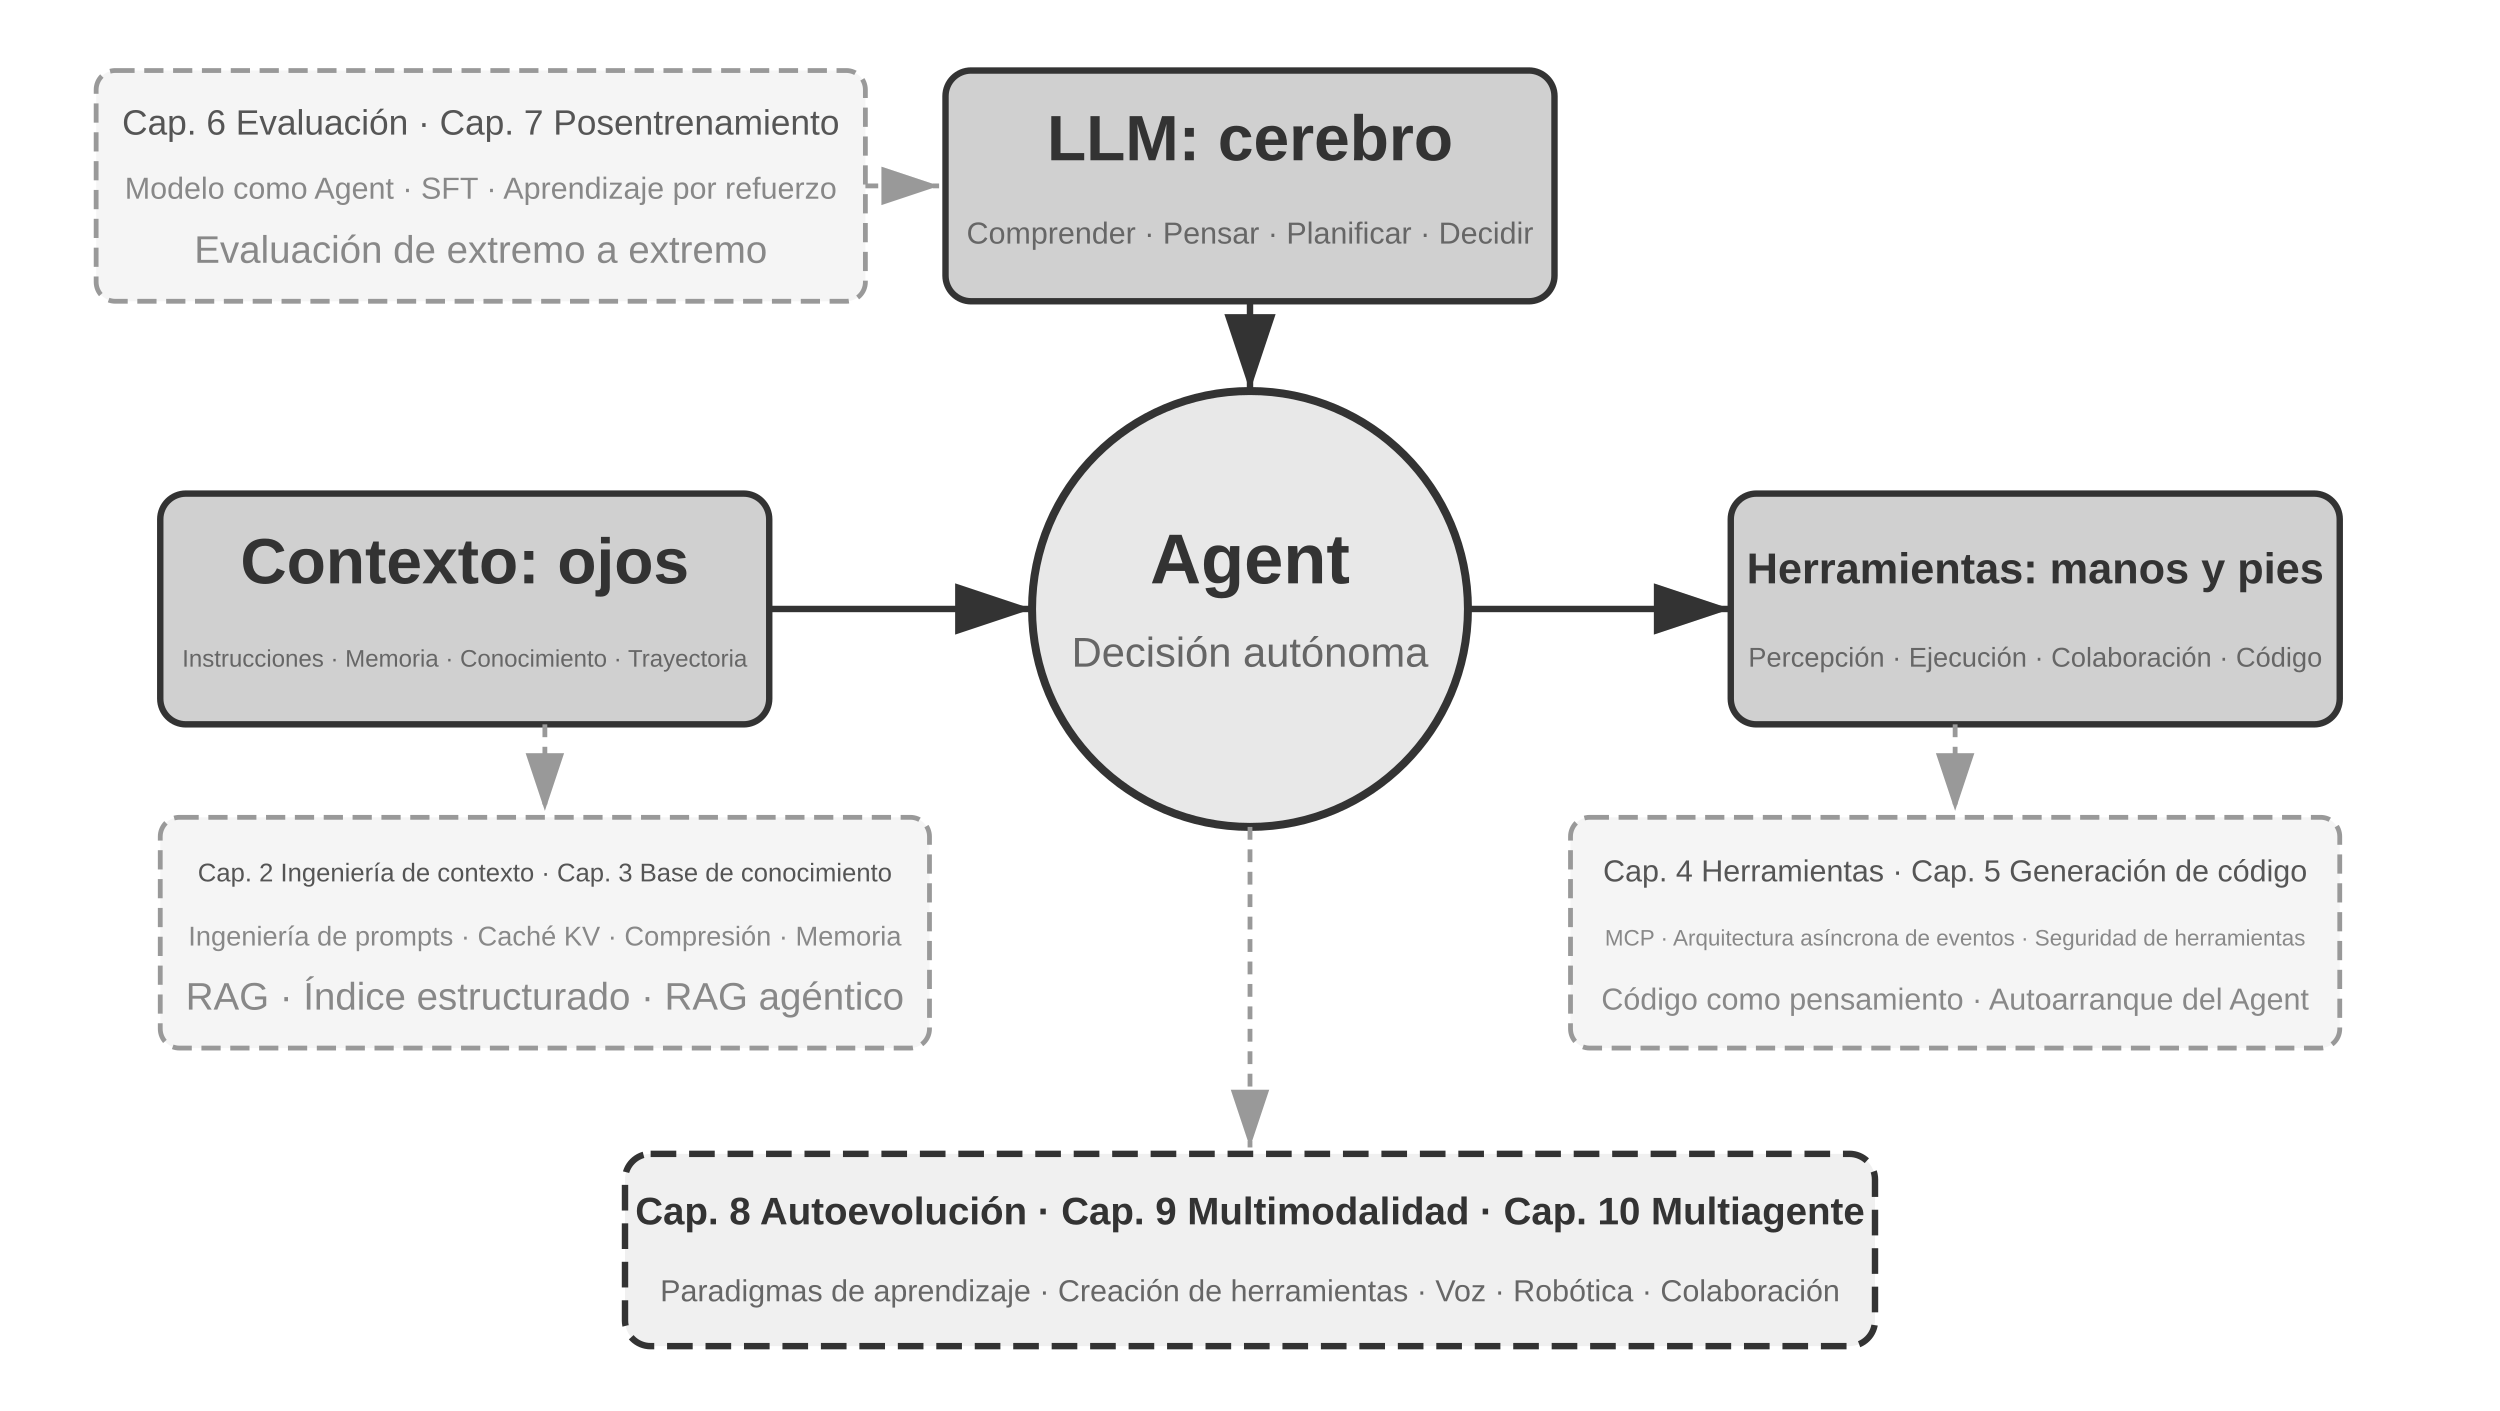
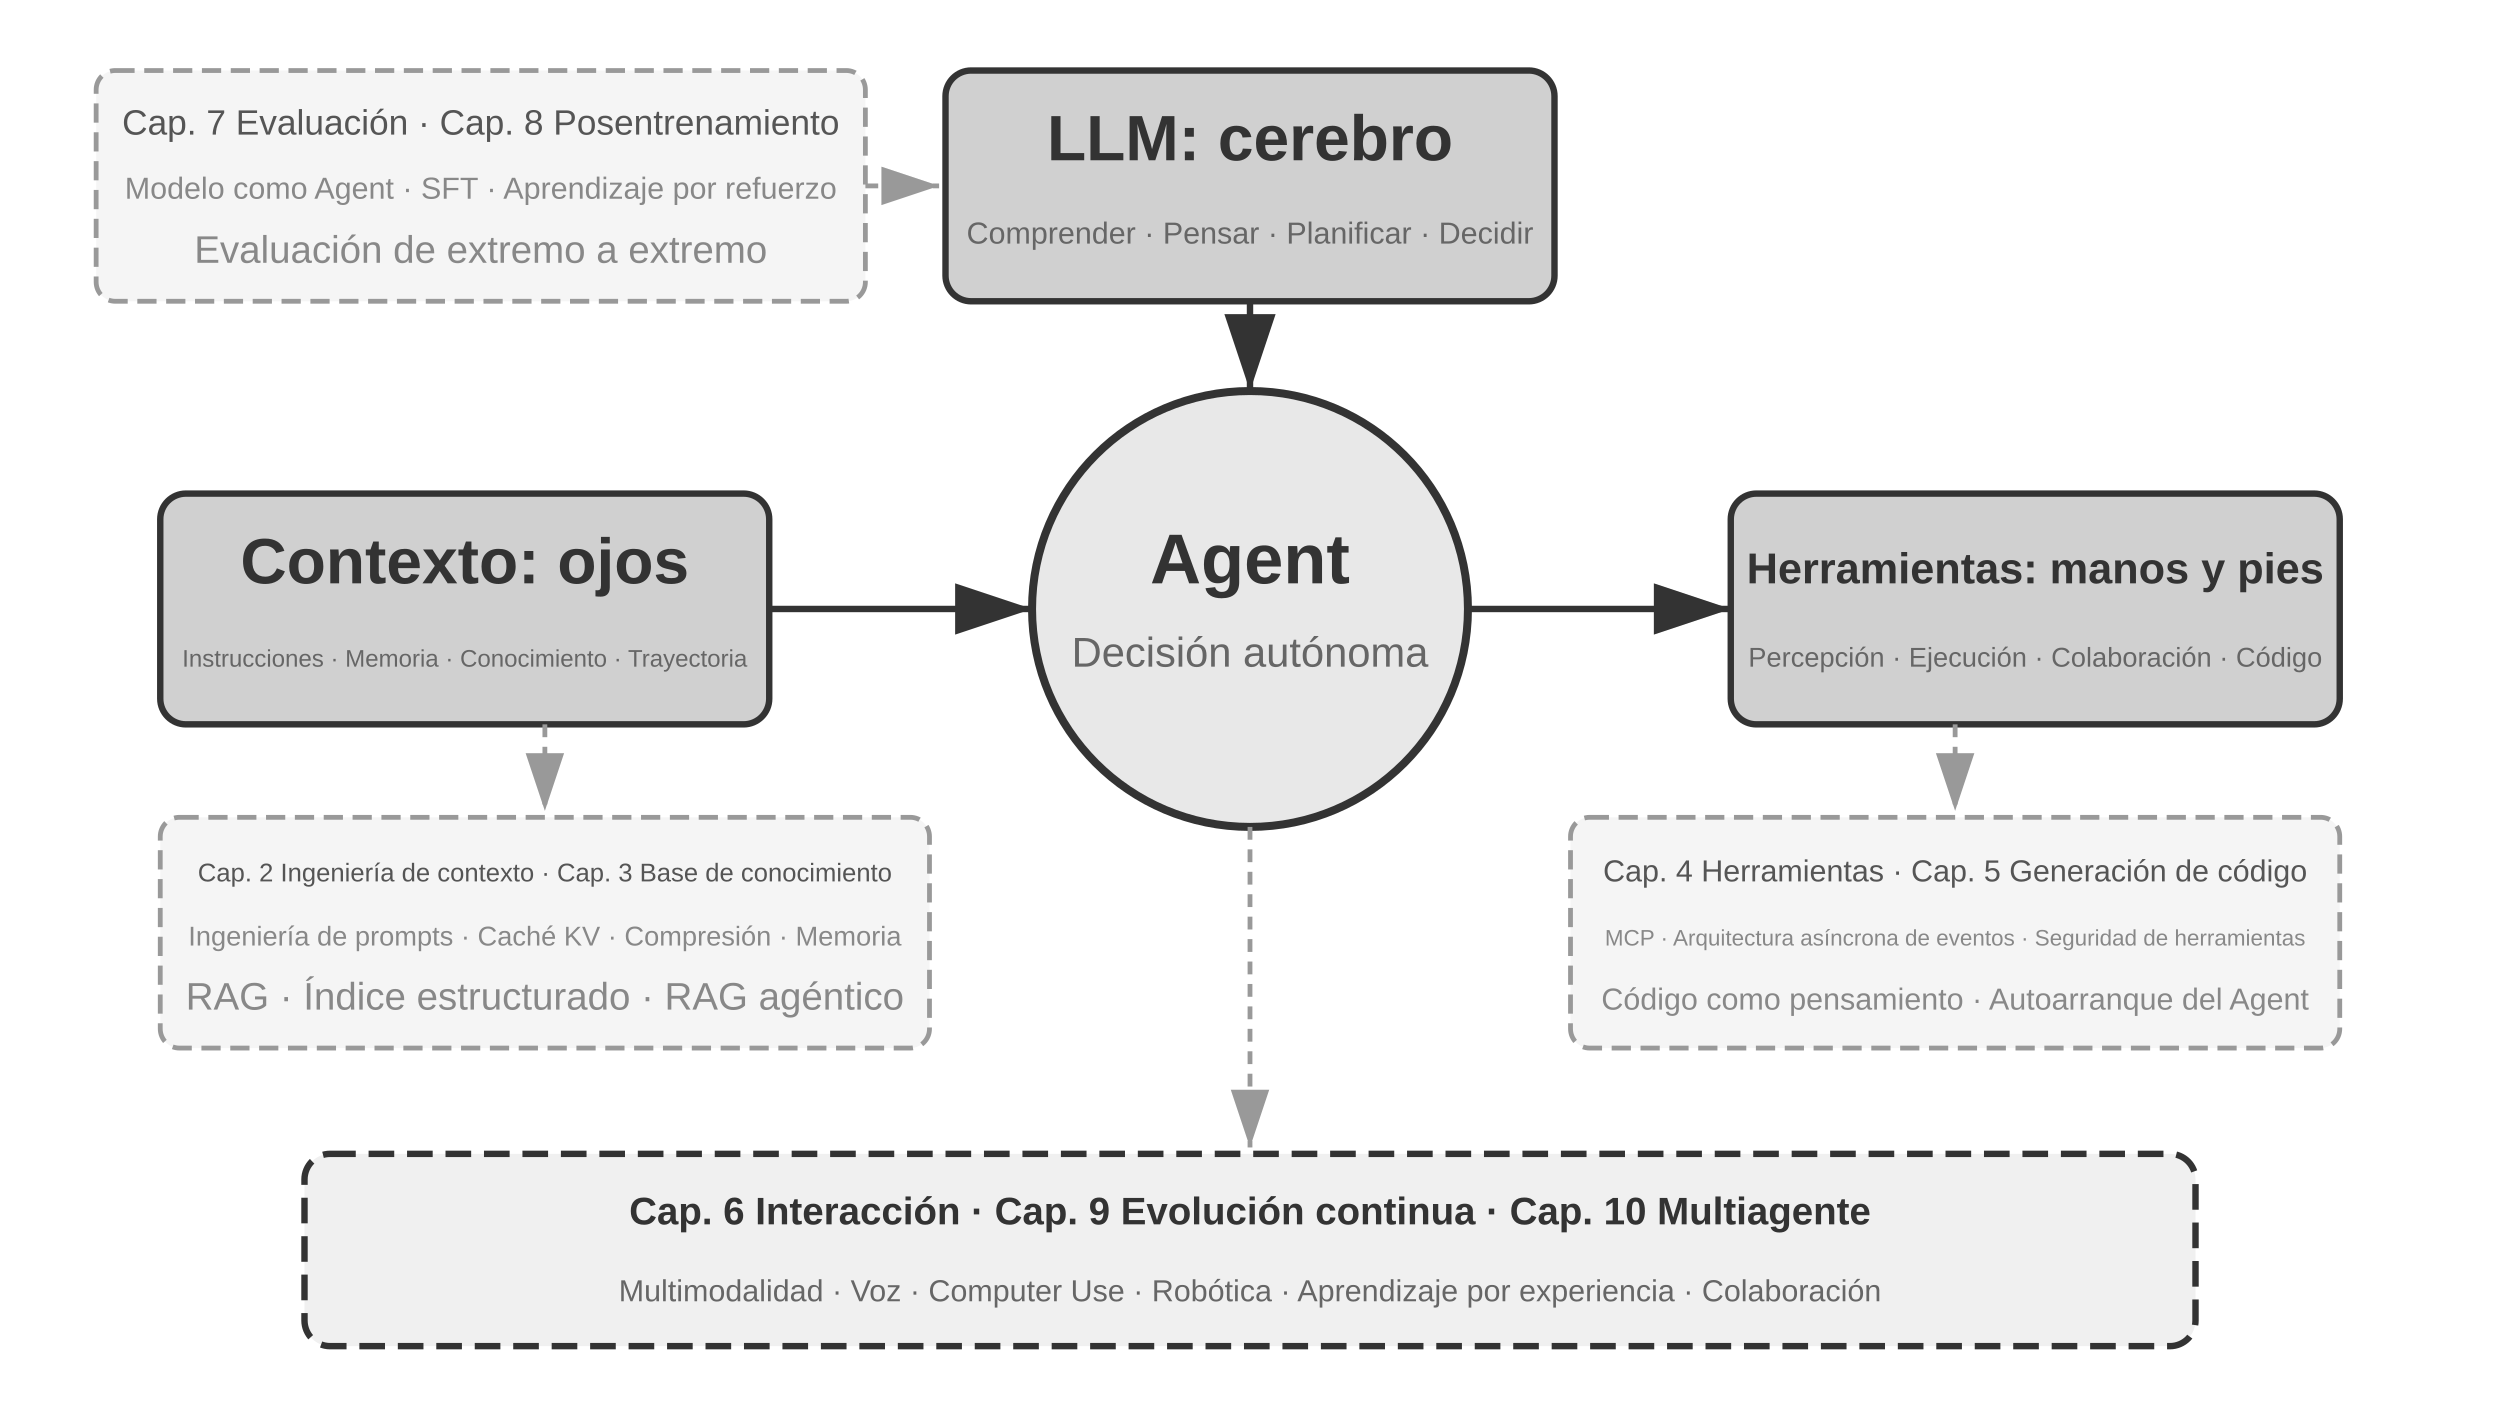
<svg xmlns="http://www.w3.org/2000/svg" viewBox="0 40 780 440" width="780" height="440" style="background:#ffffff">
  <defs>
    <marker id="ah" markerWidth="12" markerHeight="8" refX="12" refY="4" orient="auto">
      <polygon points="0 0, 12 4, 0 8" fill="#333333" />
    </marker>
    <marker id="ah-light" markerWidth="12" markerHeight="8" refX="12" refY="4" orient="auto">
      <polygon points="0 0, 12 4, 0 8" fill="#999999" />
    </marker>
  </defs>
  <circle cx="390" cy="230" r="68" fill="#e8e8e8" stroke="#333333" stroke-width="2.5" />
  <text x="390" y="222" font-family="Arial, 'Helvetica Neue', Helvetica, 'PingFang SC', 'Microsoft YaHei', sans-serif" font-size="22" fill="#333333" text-anchor="middle" font-weight="bold">Agent</text>
  <text x="390" y="248" font-family="Arial, 'Helvetica Neue', Helvetica, 'PingFang SC', 'Microsoft YaHei', sans-serif" font-size="13" fill="#666666" text-anchor="middle">Decisión autónoma</text>
  <rect x="295" y="62" width="190" height="72" rx="8" fill="#d0d0d0" stroke="#333333" stroke-width="2" />
  <text x="390" y="90" font-family="Arial, 'Helvetica Neue', Helvetica, 'PingFang SC', 'Microsoft YaHei', sans-serif" font-size="20" fill="#333333" text-anchor="middle" font-weight="bold">LLM: cerebro</text>
  <text x="390" y="116" font-family="Arial, 'Helvetica Neue', Helvetica, 'PingFang SC', 'Microsoft YaHei', sans-serif" font-size="9.5" fill="#666666" text-anchor="middle">Comprender · Pensar · Planificar · Decidir</text>
  <line x1="390" y1="134" x2="390" y2="162" stroke="#333333" stroke-width="2" marker-end="url(#ah)" />
  <rect x="50" y="194" width="190" height="72" rx="8" fill="#d0d0d0" stroke="#333333" stroke-width="2" />
  <text x="145" y="222" font-family="Arial, 'Helvetica Neue', Helvetica, 'PingFang SC', 'Microsoft YaHei', sans-serif" font-size="20" fill="#333333" text-anchor="middle" font-weight="bold">Contexto: ojos</text>
  <text x="145" y="248" font-family="Arial, 'Helvetica Neue', Helvetica, 'PingFang SC', 'Microsoft YaHei', sans-serif" font-size="7.5" fill="#666666" text-anchor="middle">Instrucciones · Memoria · Conocimiento · Trayectoria</text>
  <line x1="240" y1="230" x2="322" y2="230" stroke="#333333" stroke-width="2" marker-end="url(#ah)" />
  <rect x="540" y="194" width="190" height="72" rx="8" fill="#d0d0d0" stroke="#333333" stroke-width="2" />
  <text x="635" y="222" font-family="Arial, 'Helvetica Neue', Helvetica, 'PingFang SC', 'Microsoft YaHei', sans-serif" font-size="13.5" fill="#333333" text-anchor="middle" font-weight="bold">Herramientas: manos y pies</text>
  <text x="635" y="248" font-family="Arial, 'Helvetica Neue', Helvetica, 'PingFang SC', 'Microsoft YaHei', sans-serif" font-size="8.5" fill="#666666" text-anchor="middle">Percepción · Ejecución · Colaboración · Código</text>
  <line x1="458" y1="230" x2="540" y2="230" stroke="#333333" stroke-width="2" marker-end="url(#ah)" />
  <rect x="30" y="62" width="240" height="72" rx="6" fill="#f5f5f5" stroke="#999999" stroke-width="1.5" stroke-dasharray="6,3" />
-   <text x="150" y="82" font-family="Arial, 'Helvetica Neue', Helvetica, 'PingFang SC', 'Microsoft YaHei', sans-serif" font-size="11" fill="#555555" text-anchor="middle">Cap. 6 Evaluación · Cap. 7 Posentrenamiento</text>
+   <text x="150" y="82" font-family="Arial, 'Helvetica Neue', Helvetica, 'PingFang SC', 'Microsoft YaHei', sans-serif" font-size="11" fill="#555555" text-anchor="middle">Cap. 7 Evaluación · Cap. 8 Posentrenamiento</text>
  <text x="150" y="102" font-family="Arial, 'Helvetica Neue', Helvetica, 'PingFang SC', 'Microsoft YaHei', sans-serif" font-size="9.5" fill="#888888" text-anchor="middle">Modelo como Agent · SFT · Aprendizaje por refuerzo</text>
  <text x="150" y="122" font-family="Arial, 'Helvetica Neue', Helvetica, 'PingFang SC', 'Microsoft YaHei', sans-serif" font-size="12" fill="#888888" text-anchor="middle">Evaluación de extremo a extremo</text>
  <line x1="270" y1="98" x2="293" y2="98" stroke="#999999" stroke-width="1.5" stroke-dasharray="4,3" marker-end="url(#ah-light)" />
  <rect x="50" y="295" width="240" height="72" rx="6" fill="#f5f5f5" stroke="#999999" stroke-width="1.5" stroke-dasharray="6,3" />
  <text x="170" y="315" font-family="Arial, 'Helvetica Neue', Helvetica, 'PingFang SC', 'Microsoft YaHei', sans-serif" font-size="8" fill="#555555" text-anchor="middle">Cap. 2 Ingeniería de contexto · Cap. 3 Base de conocimiento</text>
  <text x="170" y="335" font-family="Arial, 'Helvetica Neue', Helvetica, 'PingFang SC', 'Microsoft YaHei', sans-serif" font-size="8.5" fill="#888888" text-anchor="middle">Ingeniería de prompts · Caché KV · Compresión · Memoria</text>
  <text x="170" y="355" font-family="Arial, 'Helvetica Neue', Helvetica, 'PingFang SC', 'Microsoft YaHei', sans-serif" font-size="12" fill="#888888" text-anchor="middle">RAG · Índice estructurado · RAG agéntico</text>
  <line x1="170" y1="266" x2="170" y2="293" stroke="#999999" stroke-width="1.5" stroke-dasharray="4,3" marker-end="url(#ah-light)" />
  <rect x="490" y="295" width="240" height="72" rx="6" fill="#f5f5f5" stroke="#999999" stroke-width="1.5" stroke-dasharray="6,3" />
  <text x="610" y="315" font-family="Arial, 'Helvetica Neue', Helvetica, 'PingFang SC', 'Microsoft YaHei', sans-serif" font-size="9.5" fill="#555555" text-anchor="middle">Cap. 4 Herramientas · Cap. 5 Generación de código</text>
  <text x="610" y="335" font-family="Arial, 'Helvetica Neue', Helvetica, 'PingFang SC', 'Microsoft YaHei', sans-serif" font-size="7" fill="#888888" text-anchor="middle">MCP · Arquitectura asíncrona de eventos · Seguridad de herramientas</text>
  <text x="610" y="355" font-family="Arial, 'Helvetica Neue', Helvetica, 'PingFang SC', 'Microsoft YaHei', sans-serif" font-size="9.5" fill="#888888" text-anchor="middle">Código como pensamiento · Autoarranque del Agent</text>
  <line x1="610" y1="266" x2="610" y2="293" stroke="#999999" stroke-width="1.5" stroke-dasharray="4,3" marker-end="url(#ah-light)" />
-   <rect x="195" y="400" width="390" height="60" rx="8" fill="#f0f0f0" stroke="#333333" stroke-width="2" stroke-dasharray="8,4" />
-   <text x="390" y="422" font-family="Arial, 'Helvetica Neue', Helvetica, 'PingFang SC', 'Microsoft YaHei', sans-serif" font-size="12" fill="#333333" text-anchor="middle" font-weight="bold">Cap. 8 Autoevolución · Cap. 9 Multimodalidad · Cap. 10 Multiagente</text>
-   <text x="390" y="446" font-family="Arial, 'Helvetica Neue', Helvetica, 'PingFang SC', 'Microsoft YaHei', sans-serif" font-size="9.5" fill="#666666" text-anchor="middle">Paradigmas de aprendizaje · Creación de herramientas · Voz · Robótica · Colaboración</text>
+   <rect x="95" y="400" width="590" height="60" rx="8" fill="#f0f0f0" stroke="#333333" stroke-width="2" stroke-dasharray="8,4" />
+   <text x="390" y="422" font-family="Arial, 'Helvetica Neue', Helvetica, 'PingFang SC', 'Microsoft YaHei', sans-serif" font-size="12" fill="#333333" text-anchor="middle" font-weight="bold">Cap. 6 Interacción · Cap. 9 Evolución continua · Cap. 10 Multiagente</text>
+   <text x="390" y="446" font-family="Arial, 'Helvetica Neue', Helvetica, 'PingFang SC', 'Microsoft YaHei', sans-serif" font-size="9.5" fill="#666666" text-anchor="middle">Multimodalidad · Voz · Computer Use · Robótica · Aprendizaje por experiencia · Colaboración</text>
  <line x1="390" y1="298" x2="390" y2="398" stroke="#999999" stroke-width="1.5" stroke-dasharray="4,3" marker-end="url(#ah-light)" />
</svg>
